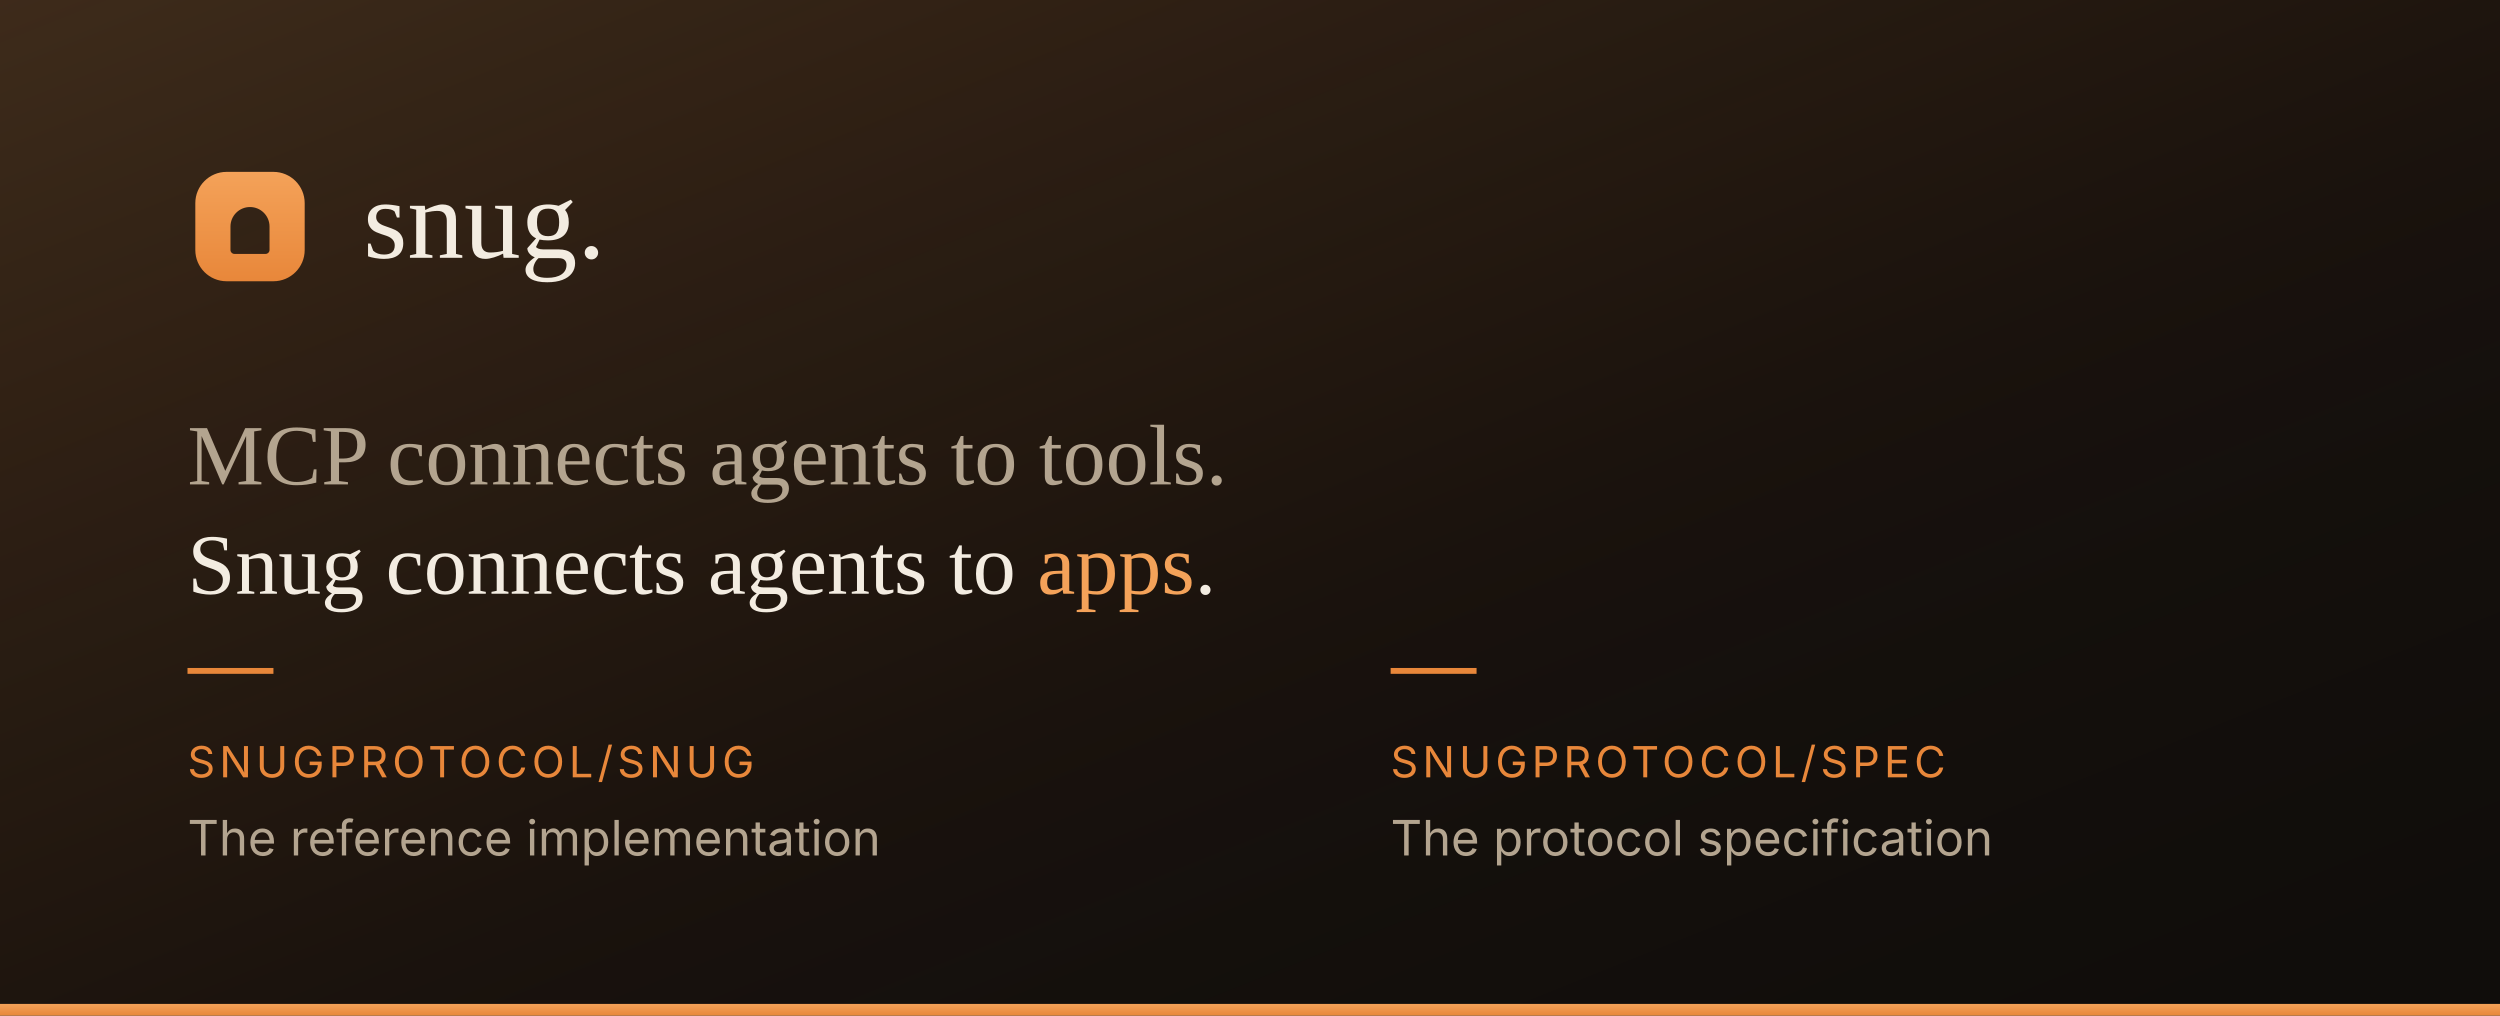
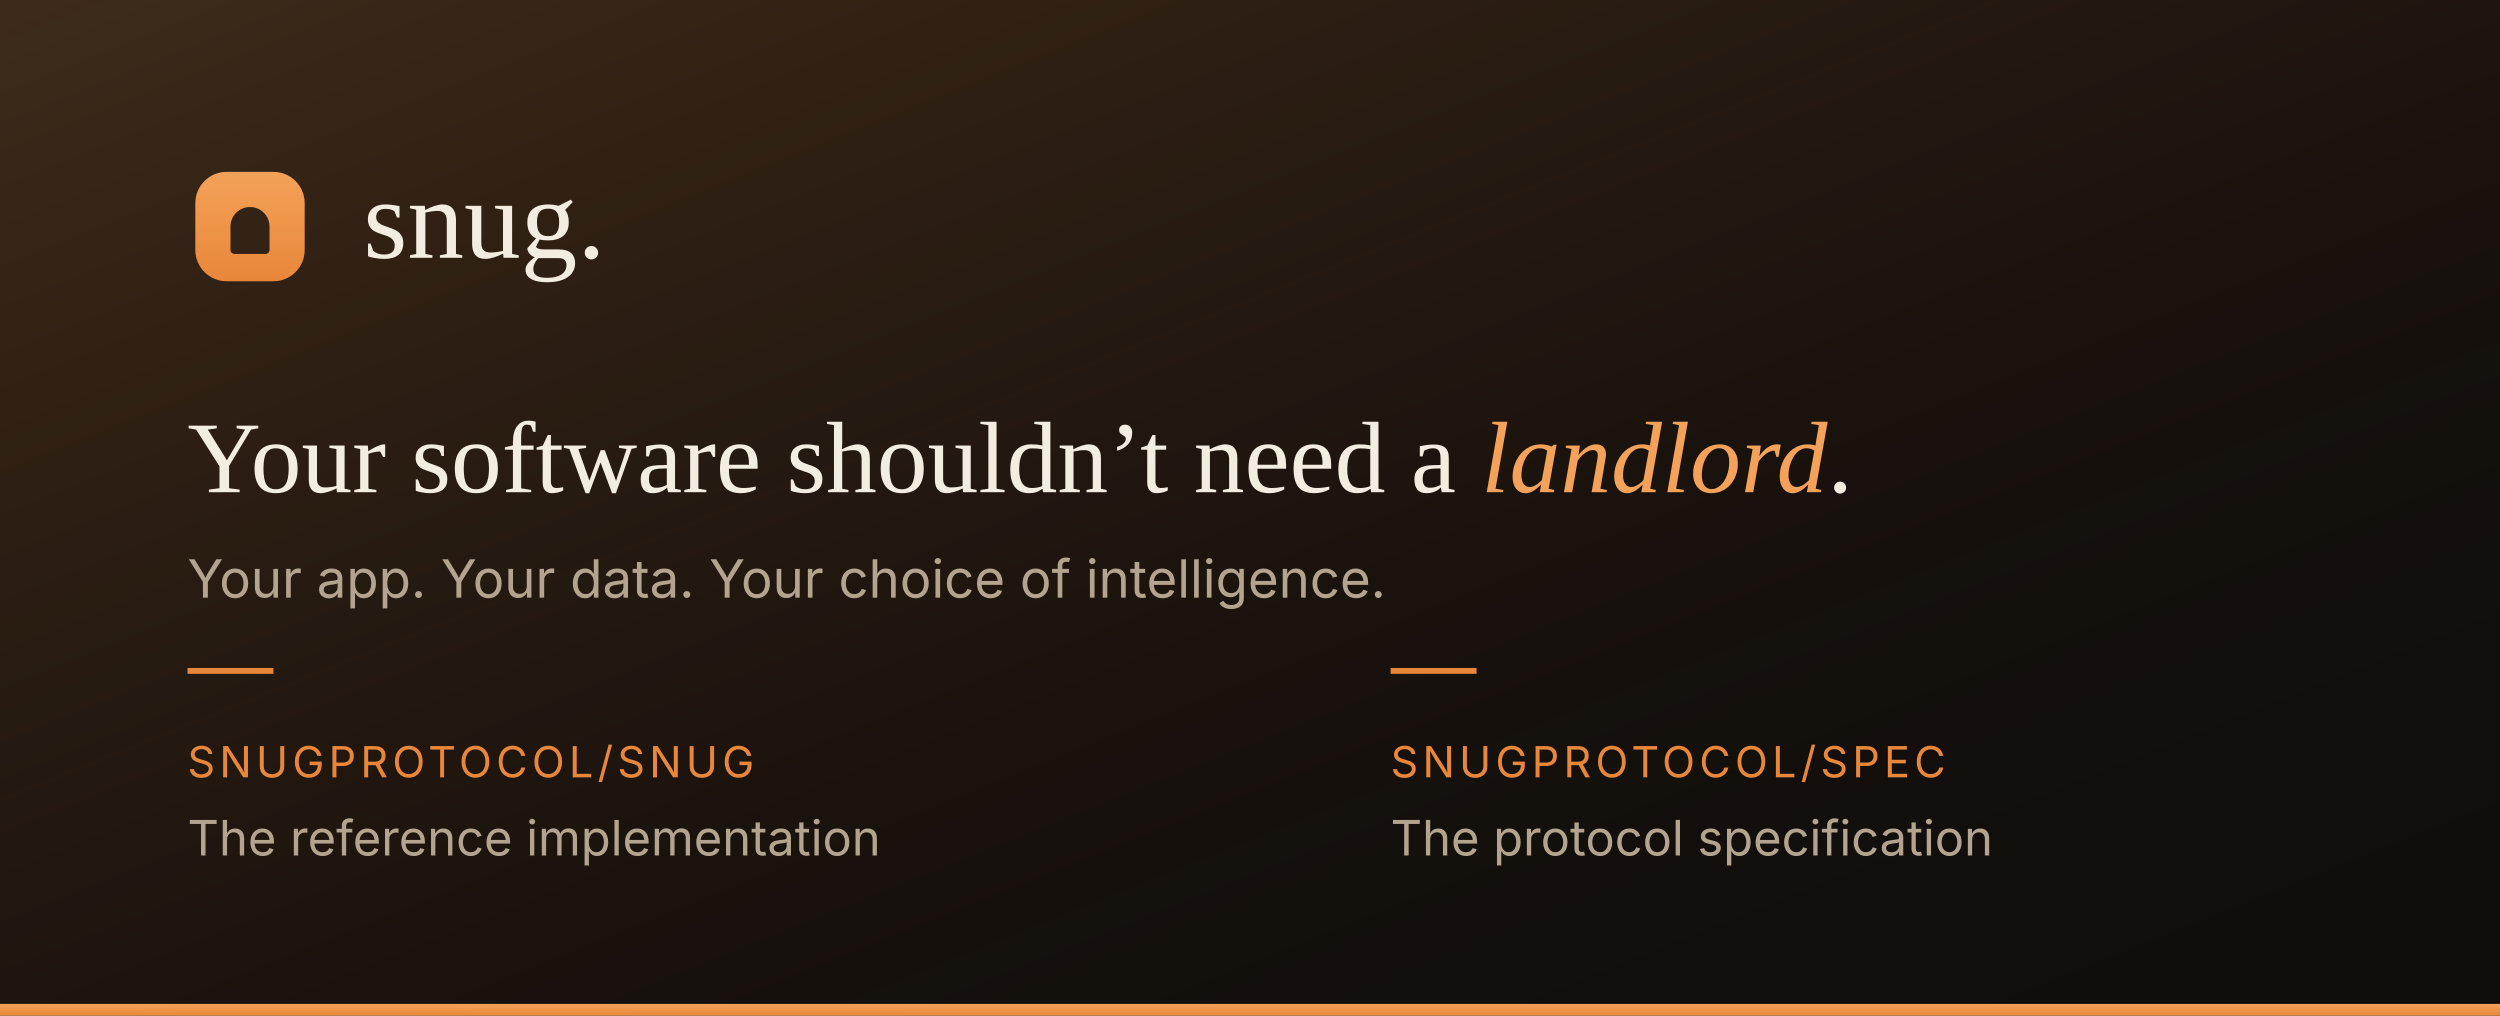
<svg xmlns="http://www.w3.org/2000/svg" width="1280" height="520" viewBox="0 0 1280 520">
  <defs>
    <linearGradient id="glow" x1="0" y1="0" x2="1" y2="1">
      <stop offset="0%" stop-color="#f4a259" stop-opacity="0.20" />
      <stop offset="55%" stop-color="#e8873a" stop-opacity="0.05" />
      <stop offset="100%" stop-color="#100d0b" stop-opacity="0" />
    </linearGradient>
    <linearGradient id="mark" x1="0" y1="0" x2="0" y2="1">
      <stop offset="0%" stop-color="#f4a259" />
      <stop offset="100%" stop-color="#e8873a" />
    </linearGradient>
  </defs>
  <rect width="1280" height="520" fill="#100d0b" />
  <rect width="1280" height="520" fill="url(#glow)" />
  <rect x="0" y="514" width="1280" height="6" fill="url(#mark)" />
  <g transform="translate(96, 84) scale(2)">
    <path fill="url(#mark)" fill-rule="evenodd" d="M10 2h12a8 8 0 0 1 8 8v12a8 8 0 0 1-8 8H10a8 8 0 0 1-8-8V10a8 8 0 0 1 8-8zm6 9a5 5 0 0 0-5 5v6a1 1 0 0 0 1 1h8a1 1 0 0 0 1-1v-6a5 5 0 0 0-5-5z" />
  </g>
  <text x="186" y="132" font-family="Iowan Old Style, Georgia, 'Times New Roman', serif" font-size="58" fill="#f3ece1">snug.</text>
-   <text x="96" y="248" font-family="Iowan Old Style, Georgia, 'Times New Roman', serif" font-size="44" fill="#b3a48f">MCP connects agents to tools.</text>
-   <text x="96" y="304" font-family="Iowan Old Style, Georgia, 'Times New Roman', serif" font-size="44" fill="#f3ece1">Snug connects agents to <tspan fill="#f4a259">apps</tspan>.</text>
+   <text x="96" y="252" font-family="Iowan Old Style, Georgia, 'Times New Roman', serif" font-size="52" fill="#f3ece1">Your software shouldn’t need a <tspan fill="#f4a259" font-style="italic">landlord</tspan>.</text>
+   <text x="96" y="306" font-family="system-ui, -apple-system, 'Helvetica Neue', sans-serif" font-size="27" fill="#b3a48f">Your app. Your data. Your choice of intelligence.</text>
  <rect x="96" y="342" width="44" height="3" fill="#e8873a" />
  <text x="96" y="398" font-family="system-ui, -apple-system, 'Helvetica Neue', sans-serif" font-size="22" fill="#e8873a" letter-spacing="2.2">SNUGPROTOCOL/SNUG</text>
  <text x="96" y="438" font-family="system-ui, -apple-system, 'Helvetica Neue', sans-serif" font-size="25" fill="#b3a48f">The reference implementation</text>
  <rect x="712" y="342" width="44" height="3" fill="#e8873a" />
  <text x="712" y="398" font-family="system-ui, -apple-system, 'Helvetica Neue', sans-serif" font-size="22" fill="#e8873a" letter-spacing="2.2">SNUGPROTOCOL/SPEC</text>
  <text x="712" y="438" font-family="system-ui, -apple-system, 'Helvetica Neue', sans-serif" font-size="25" fill="#b3a48f">The protocol specification</text>
</svg>
